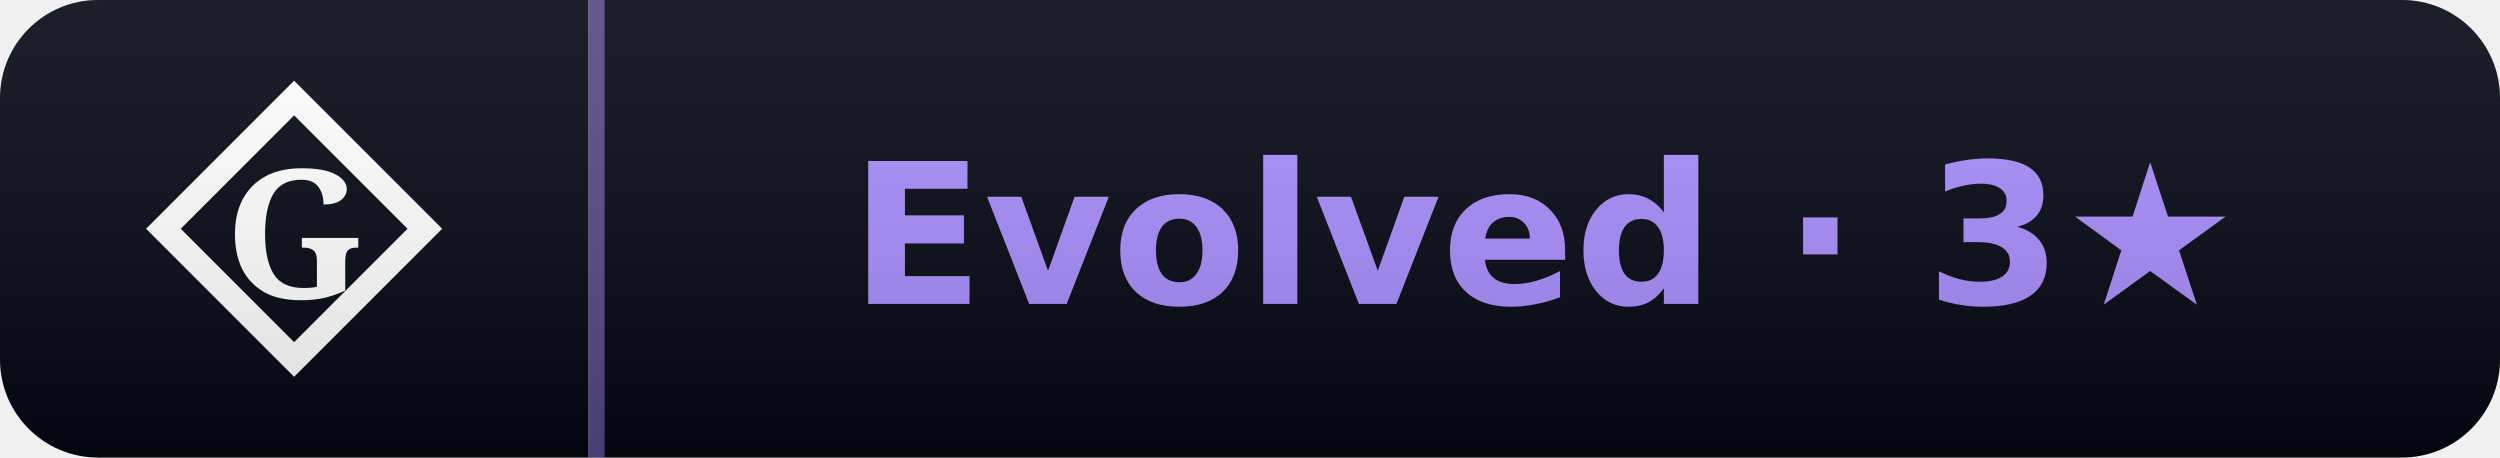
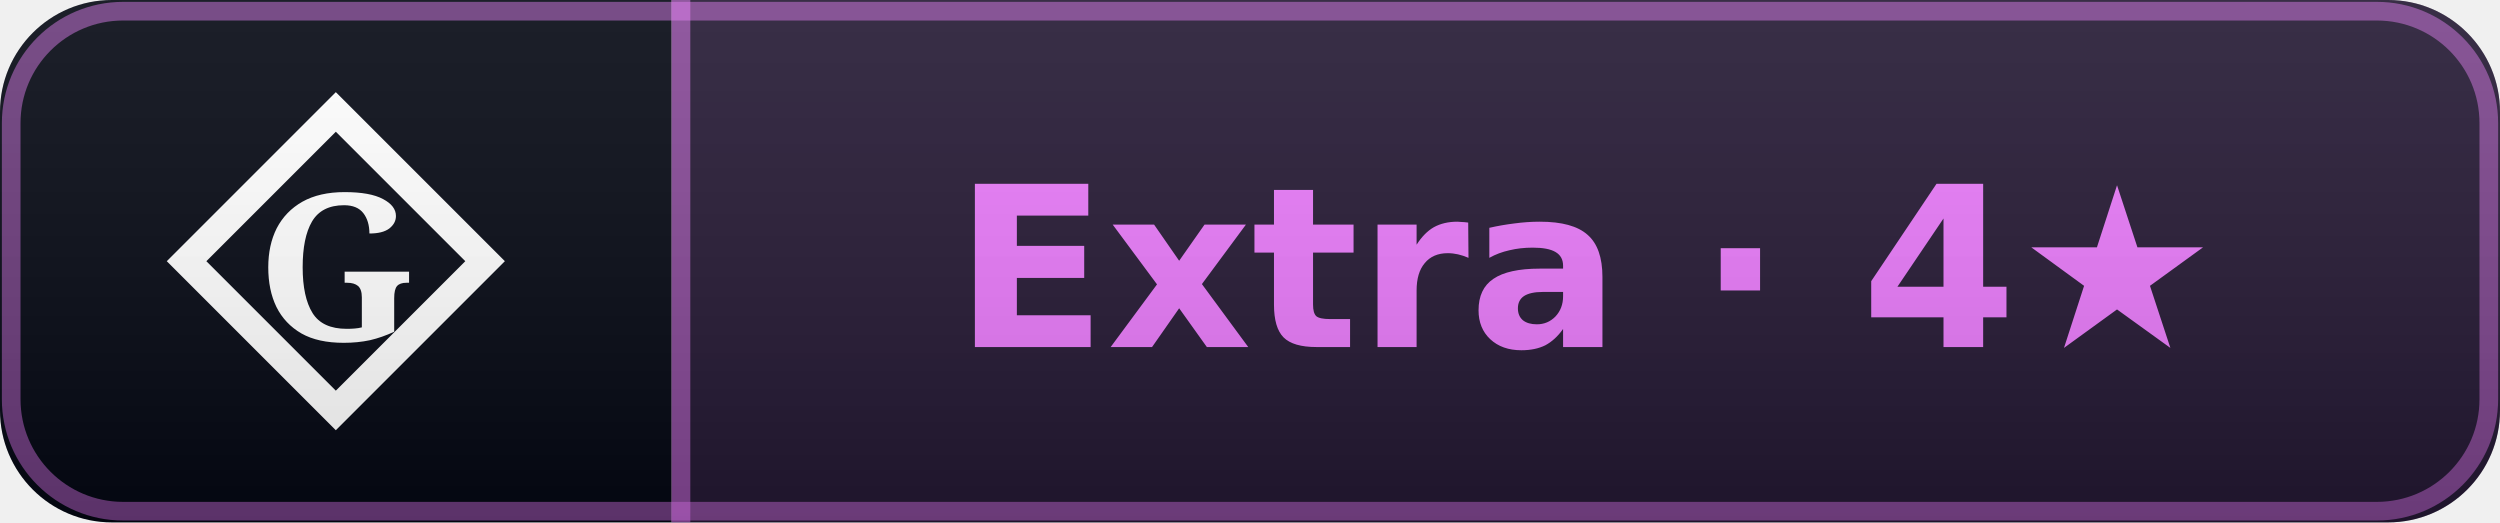
- <svg xmlns="http://www.w3.org/2000/svg" width="153" height="28" viewBox="0 0 153 28" role="img" aria-label="Gaia rank: Evolved (3 stars)">
+ <svg xmlns="http://www.w3.org/2000/svg" width="134" height="28" viewBox="0 0 134 28" role="img" aria-label="Gaia rank: Extra (4 stars)">
  <linearGradient id="sh" x2="0" y2="100%">
    <stop offset="0" stop-color="#fff" stop-opacity=".10" />
    <stop offset="1" stop-opacity=".14" />
  </linearGradient>
  <clipPath id="rc">
-     <rect width="153" height="28" rx="6" fill="#fff" />
+     <rect width="134" height="28" rx="6" fill="#fff" />
  </clipPath>
  <g clip-path="url(#rc)">
    <rect width="36" height="28" fill="#030712" />
-     <rect x="36.0" width="117.0" height="28" fill="#030712" />
-     <rect x="36.0" width="1" height="28" fill="rgba(167,139,250,0.5)" />
+     <rect x="36.0" width="98.0" height="28" fill="#030712" />
+     <rect x="36.0" width="98.0" height="28" fill="rgba(232,121,249,0.14)" />
+     <rect x="36.0" width="1" height="28" fill="rgba(232,121,249,0.5)" />
    <path d="M 18.0 6 L 26.0 14 L 18.0 22 L 10.0 14 Z" fill="none" stroke="#ffffff" stroke-width="1.5" stroke-linejoin="miter" />
    <text x="18.0" y="14" font-family="EB Garamond, Georgia, serif" font-weight="600" font-size="11" fill="#ffffff" text-anchor="middle" dominant-baseline="central">G</text>
-     <text x="94.5" y="18.6" font-family="Verdana,DejaVu Sans,sans-serif" font-size="12" font-weight="700" text-anchor="middle" fill="#a78bfa">Evolved · 3★</text>
-     <rect width="153" height="28" fill="url(#sh)" />
+     <text x="85.0" y="18.6" font-family="Verdana,DejaVu Sans,sans-serif" font-size="12" font-weight="700" text-anchor="middle" fill="#e879f9">Extra · 4★</text>
+     <rect x="0.6" y="0.6" width="132.8" height="26.8" fill="none" stroke="rgba(232,121,249,0.45)" stroke-width="1" rx="6" />
+     <rect width="134" height="28" fill="url(#sh)" />
  </g>
</svg>
